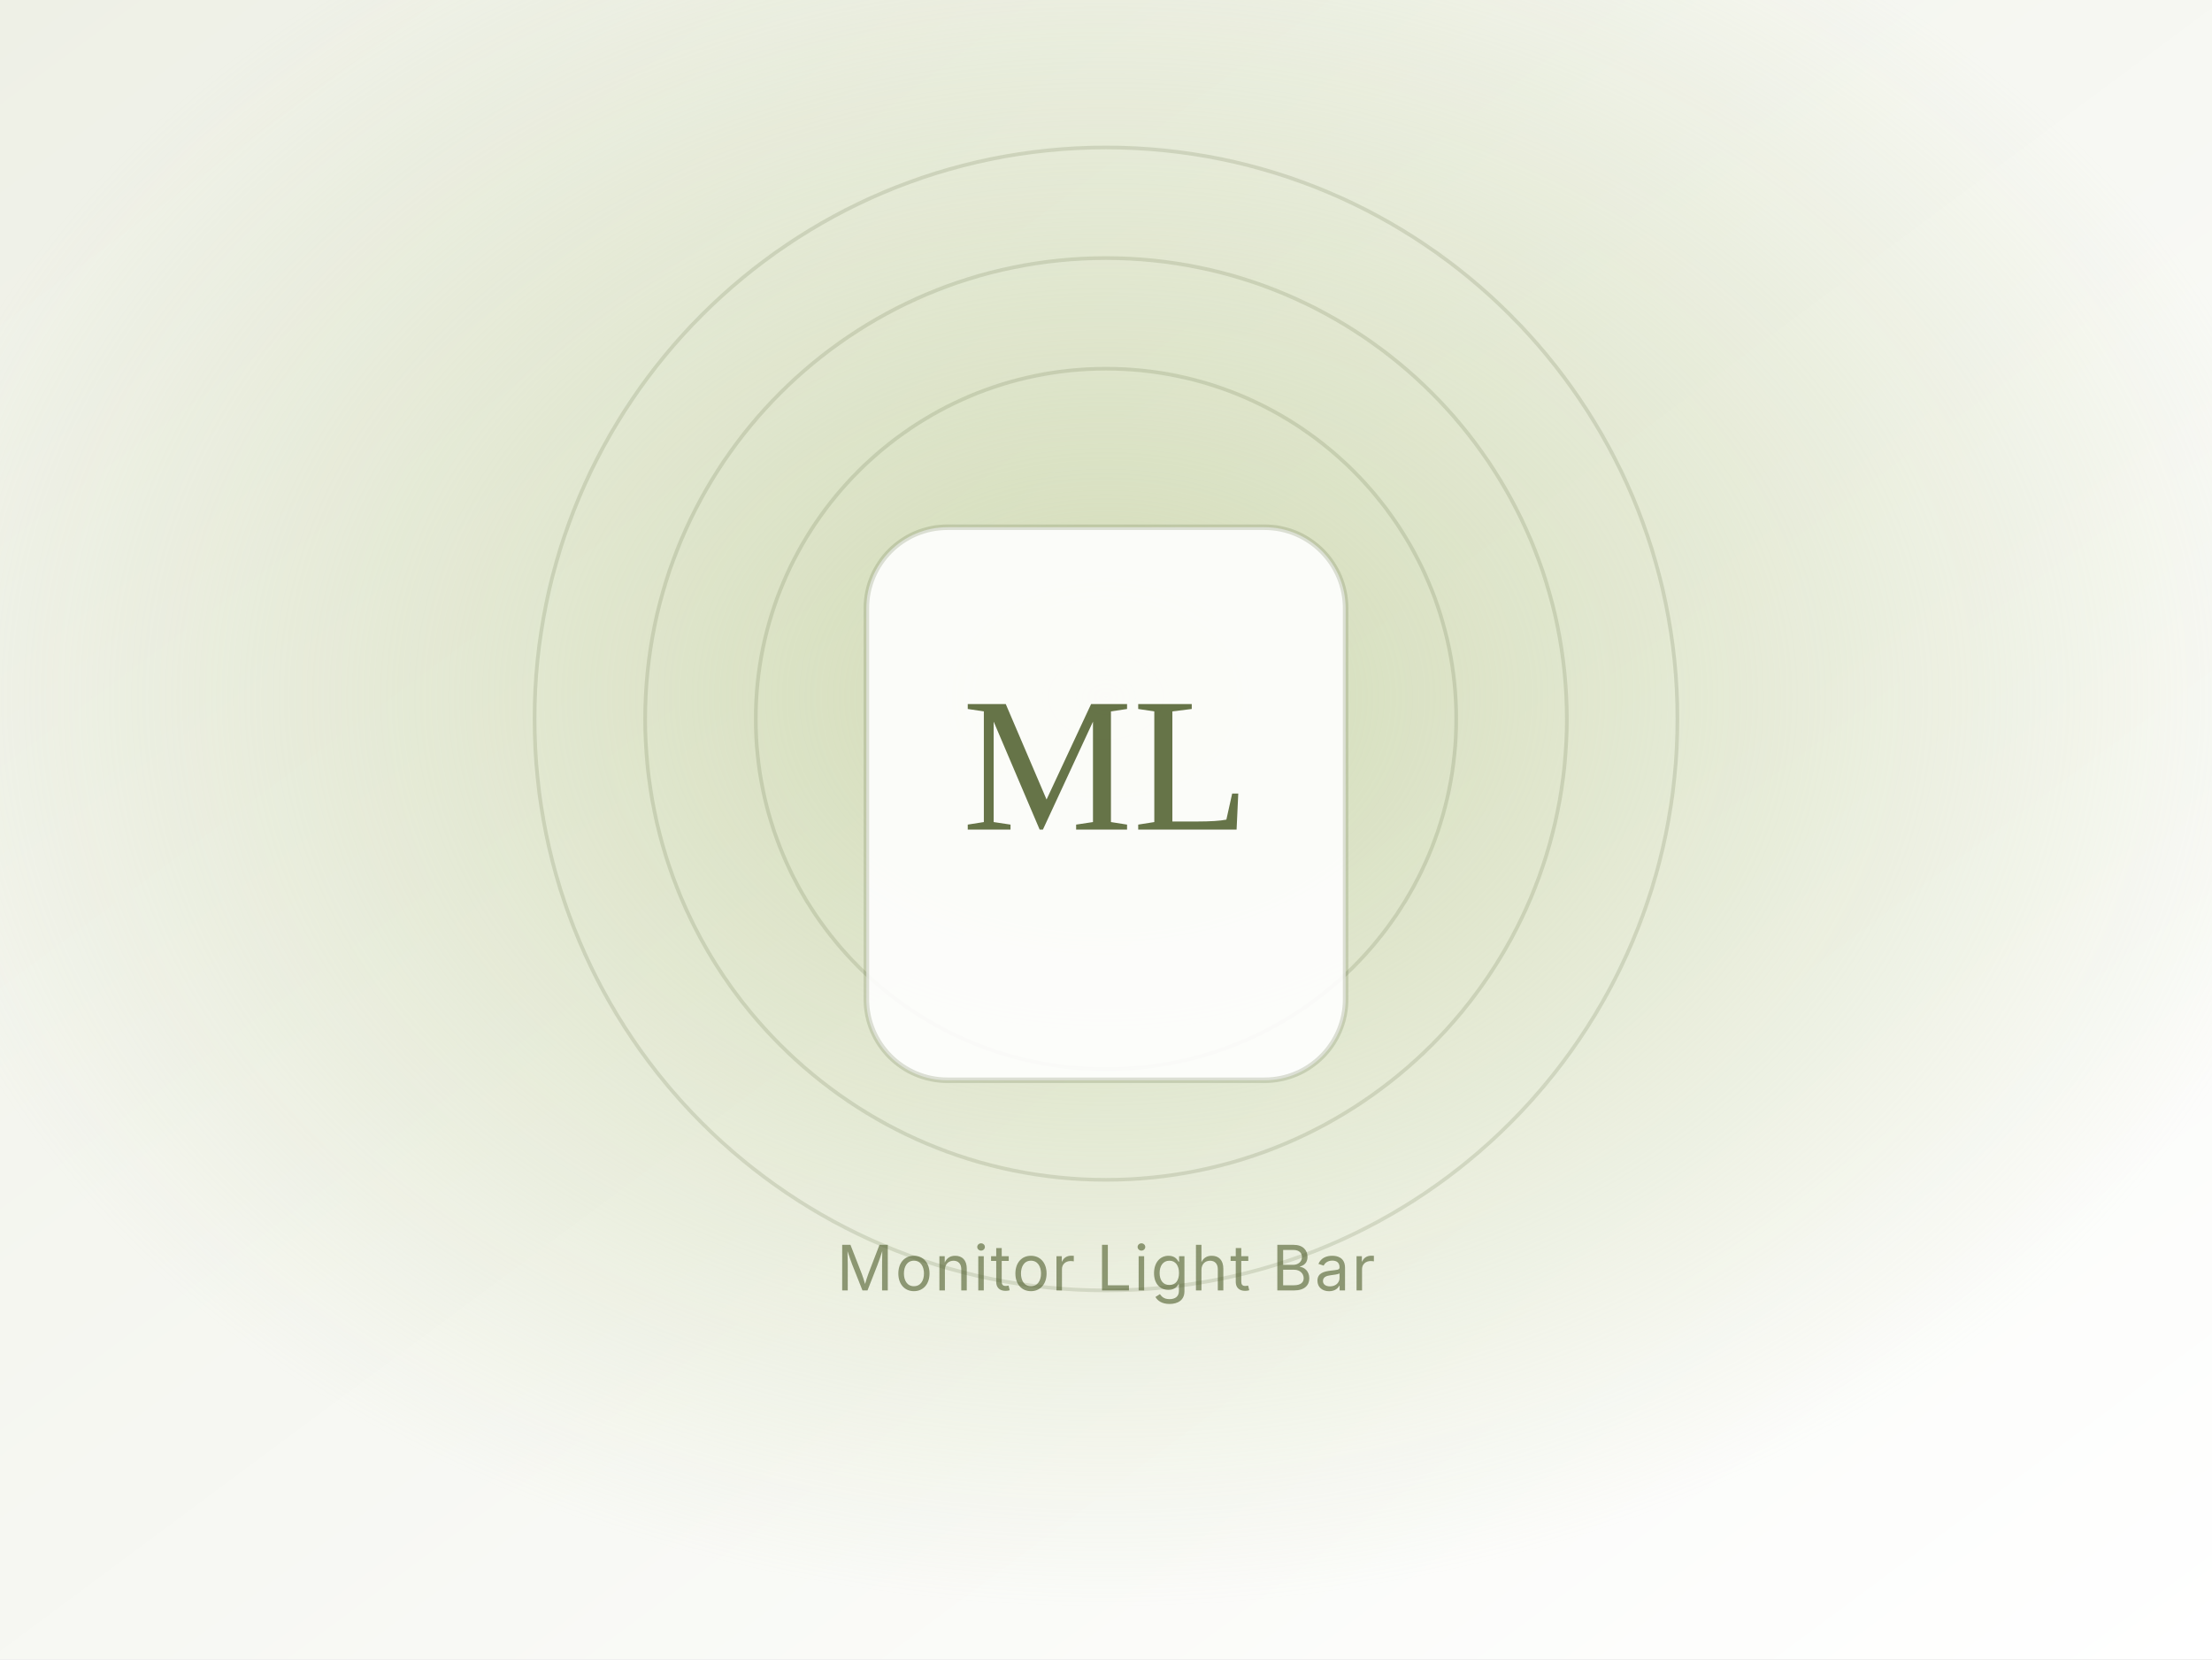
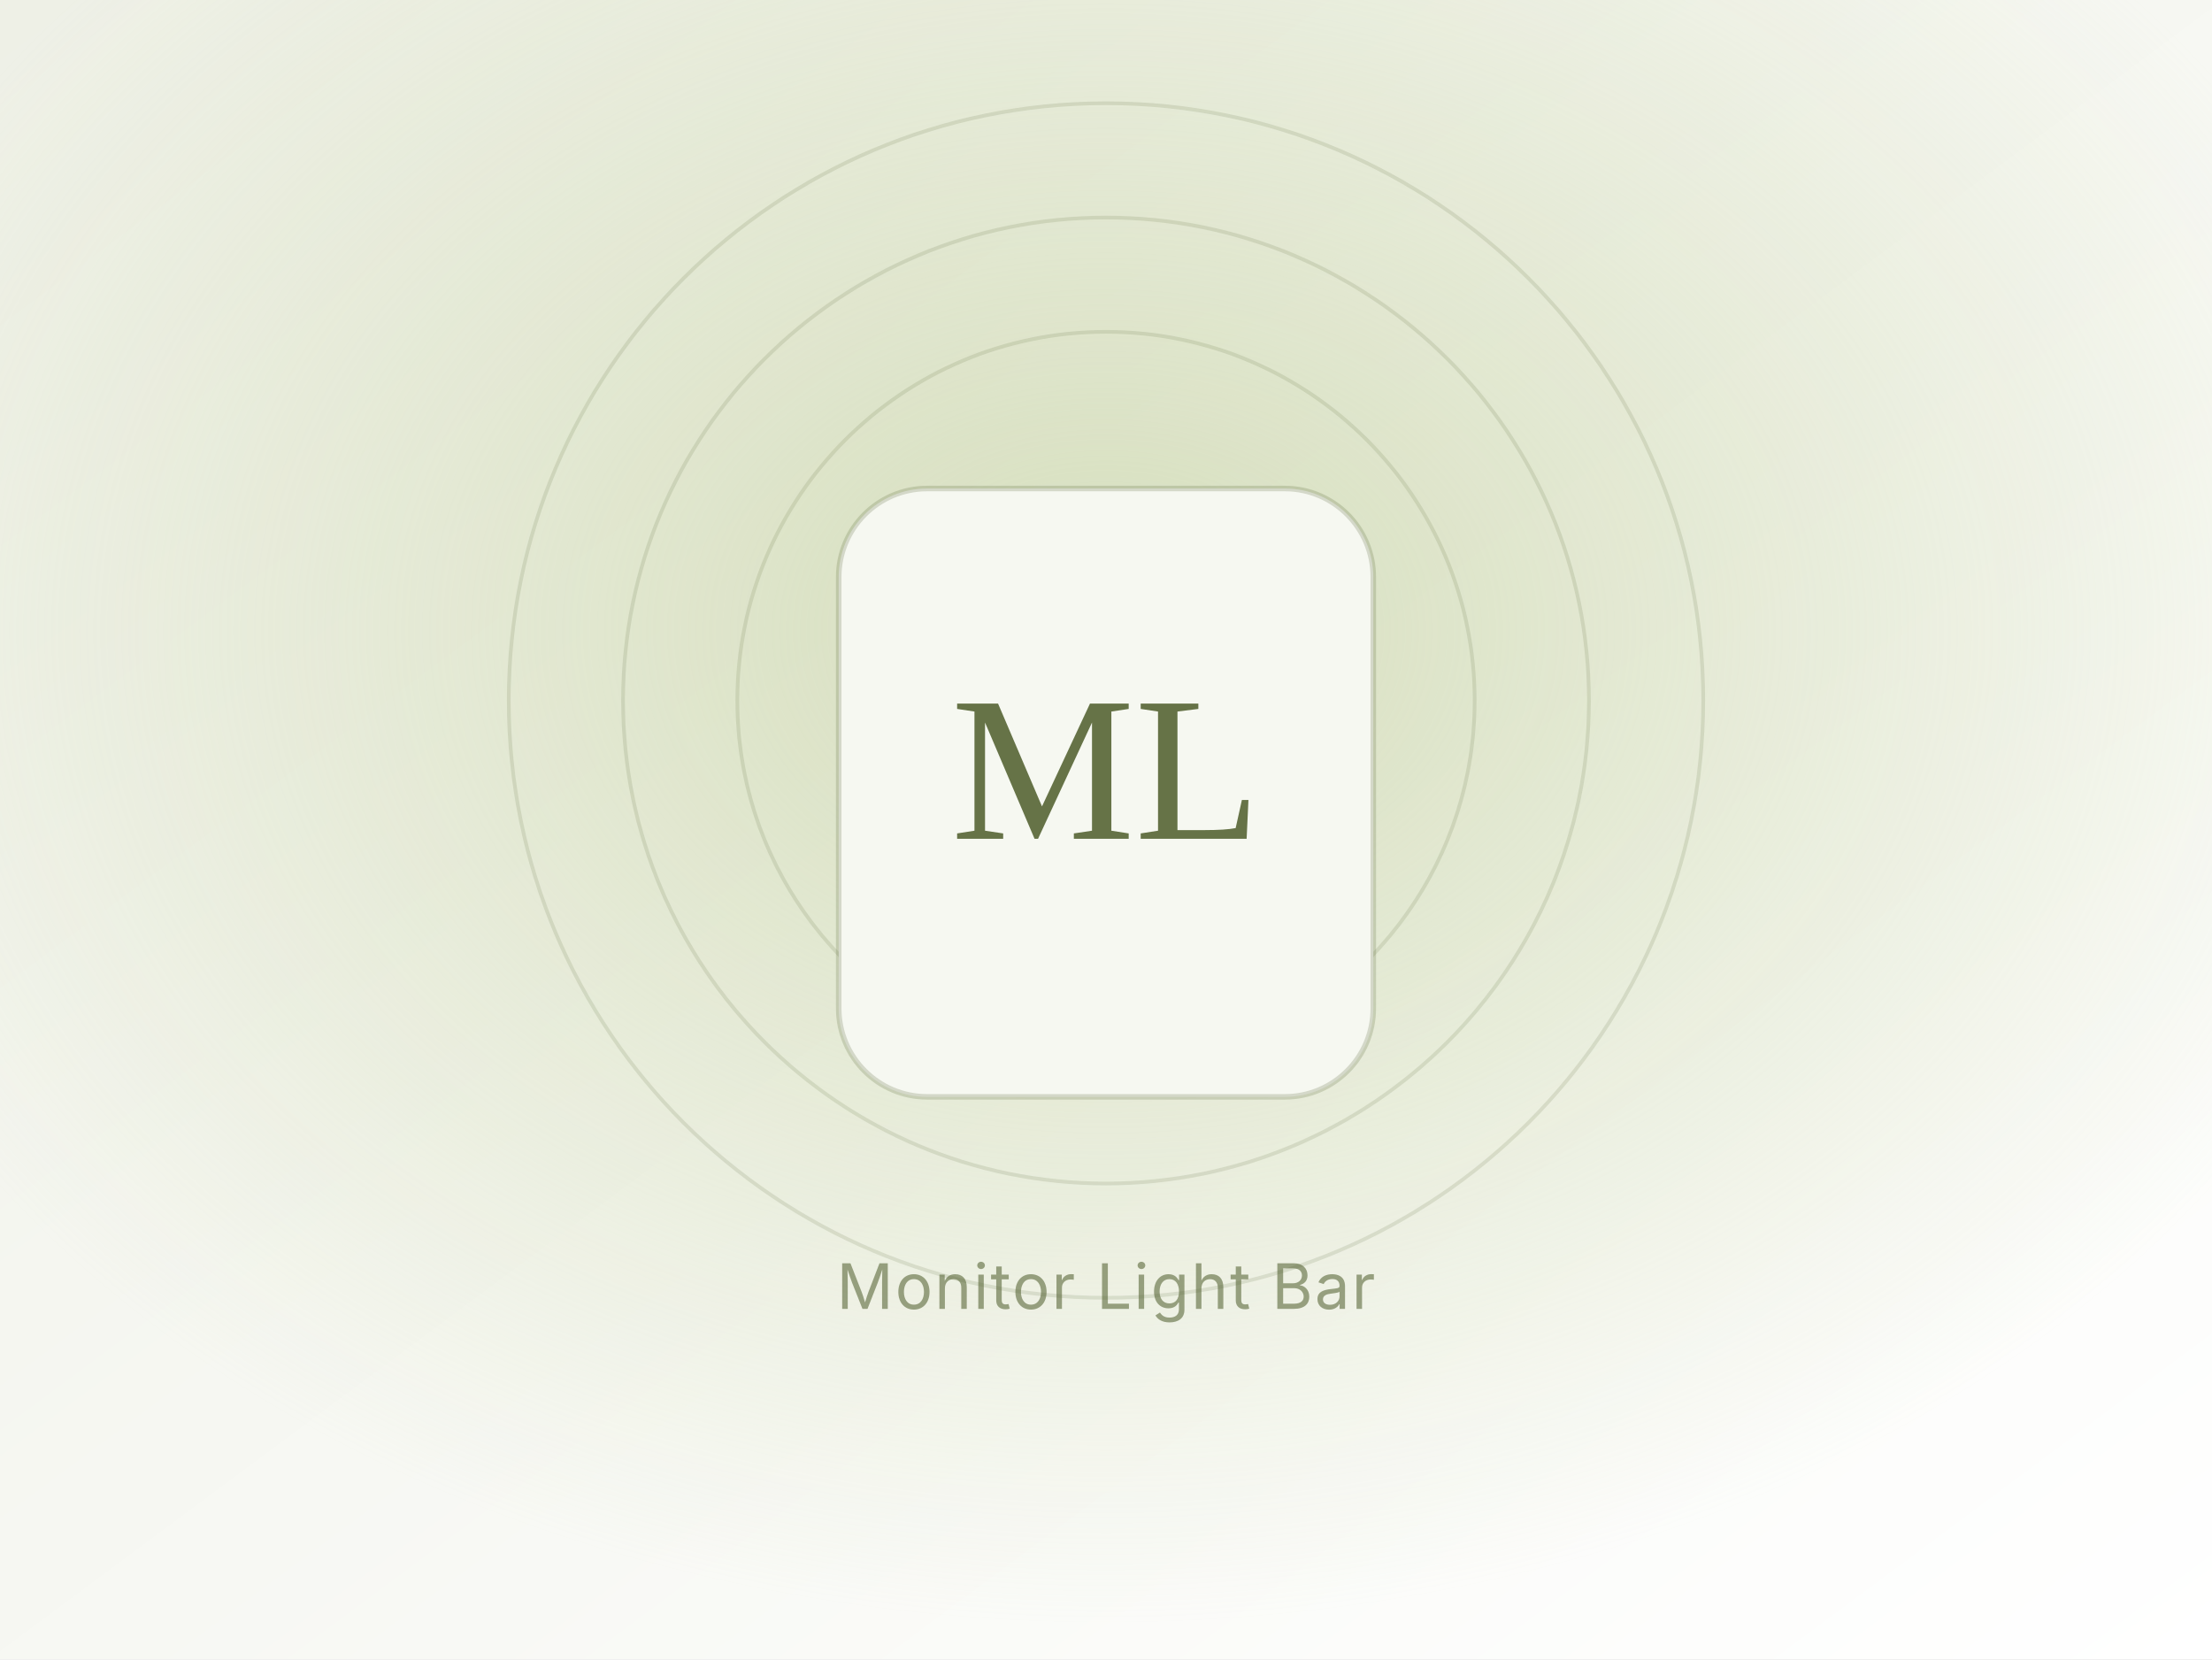
<svg xmlns="http://www.w3.org/2000/svg" width="1200" height="900" viewBox="0 0 1200 900" role="img" aria-label="Monitor Light Bar">
  <defs>
-     <linearGradient id="bg" x1="0" y1="0" x2="1" y2="1">
+     <linearGradient id="bg-p9" x1="0" y1="0" x2="1" y2="1">
      <stop offset="0%" stop-color="#eef0e6" />
      <stop offset="100%" stop-color="#ffffff" />
    </linearGradient>
-     <radialGradient id="glow" cx="50%" cy="42%" r="55%">
-       <stop offset="0%" stop-color="#cbd6ab" stop-opacity="0.85" />
+     <radialGradient id="glow-p9" cx="50%" cy="38%" r="60%">
+       <stop offset="0%" stop-color="#cbd6ab" stop-opacity="0.75" />
      <stop offset="100%" stop-color="#cbd6ab" stop-opacity="0" />
    </radialGradient>
  </defs>
-   <rect width="1200" height="900" fill="url(#bg)" />
-   <rect width="1200" height="900" fill="url(#glow)" />
-   <g opacity="0.16" fill="none" stroke="#4d5c2a" stroke-width="2">
-     <circle cx="600" cy="390" r="190" />
-     <circle cx="600" cy="390" r="250" />
-     <circle cx="600" cy="390" r="310" />
+   <rect width="1200" height="900" fill="url(#bg-p9)" />
+   <rect width="1200" height="900" fill="url(#glow-p9)" />
+   <g opacity="0.14" fill="none" stroke="#4d5c2a" stroke-width="2">
+     <circle cx="600" cy="380" r="200" />
+     <circle cx="600" cy="380" r="262" />
+     <circle cx="600" cy="380" r="324" />
  </g>
-   <rect x="470" y="286" width="260" height="300" rx="44" fill="#ffffff" opacity="0.9" />
-   <rect x="470" y="286" width="260" height="300" rx="44" fill="none" stroke="#4d5c2a" stroke-opacity="0.18" stroke-width="3" />
-   <text x="600" y="450" text-anchor="middle" font-family="Georgia, 'Times New Roman', serif" font-size="104" fill="#4d5c2a" fill-opacity="0.85">ML</text>
-   <text x="600" y="700" text-anchor="middle" font-family="system-ui, -apple-system, 'Segoe UI', sans-serif" font-size="34" fill="#4d5c2a" fill-opacity="0.6" letter-spacing="1">Monitor Light Bar</text>
+   <rect x="455" y="265" width="290" height="330" rx="48" fill="#f6f8f1" stroke="#4d5c2a" stroke-opacity="0.2" stroke-width="3" />
+   <text x="600" y="455" text-anchor="middle" font-family="Georgia, 'Times New Roman', serif" font-size="112" fill="#4d5c2a" fill-opacity="0.85">ML</text>
+   <text x="600" y="710" text-anchor="middle" font-family="system-ui, -apple-system, 'Segoe UI', sans-serif" font-size="34" fill="#4d5c2a" fill-opacity="0.55" letter-spacing="1">Monitor Light Bar</text>
</svg>
